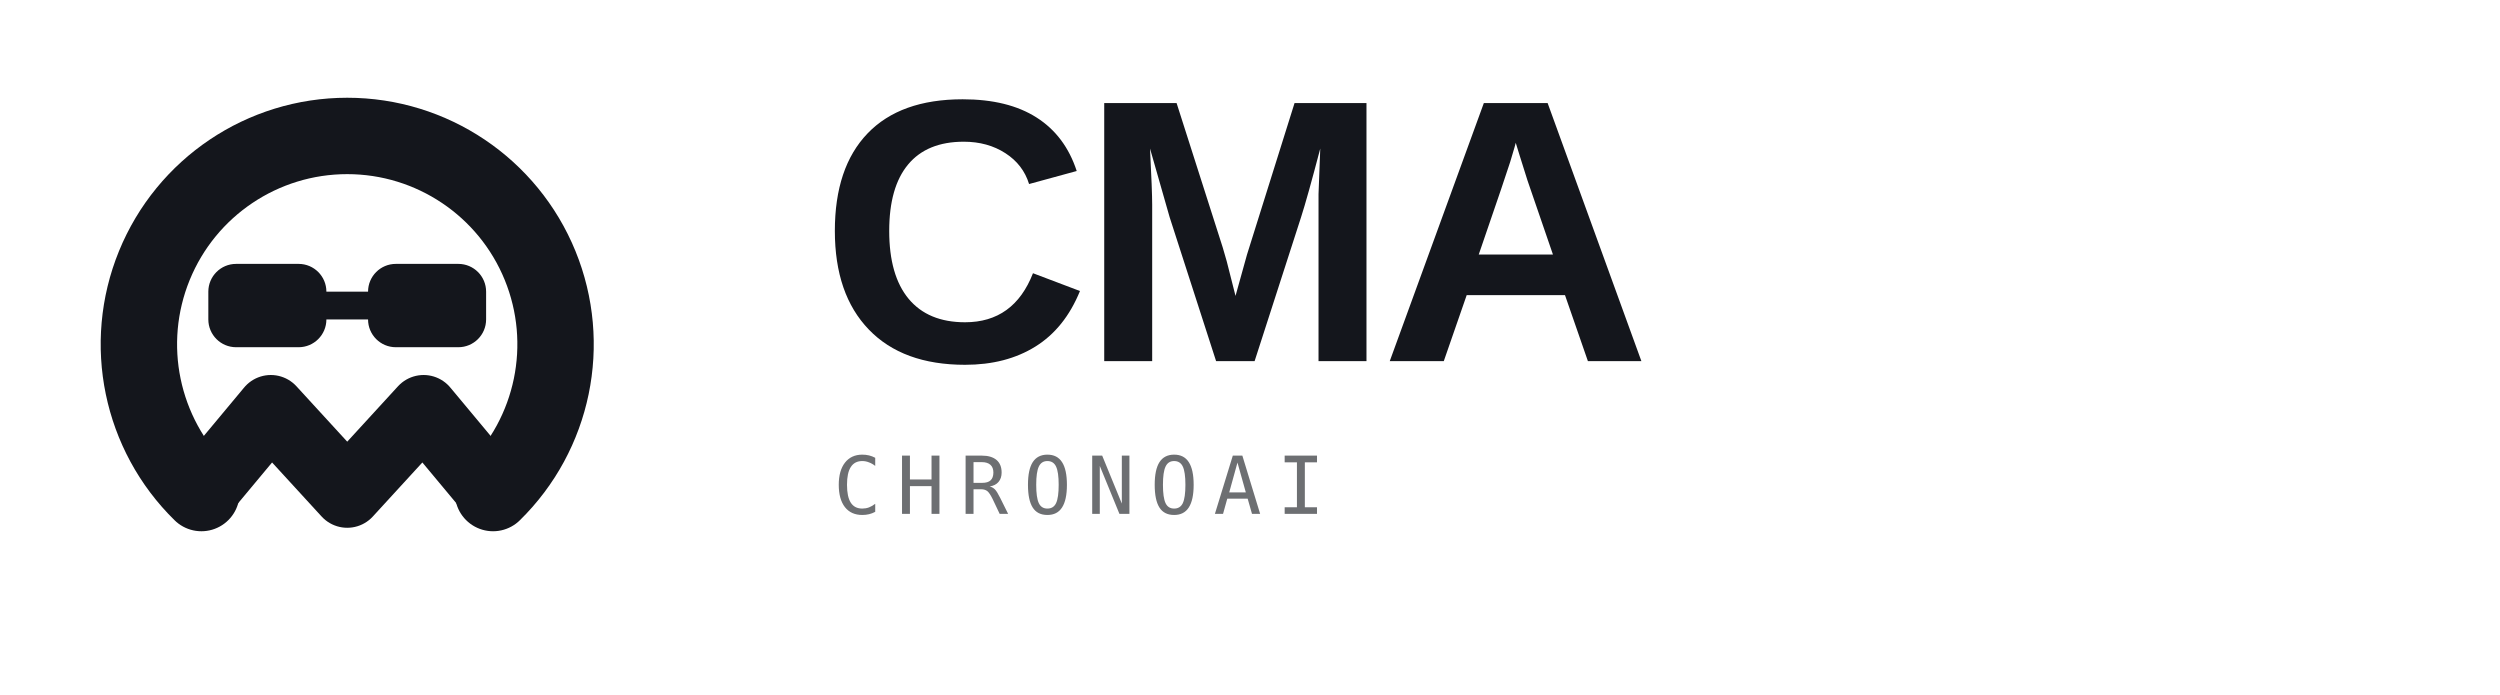
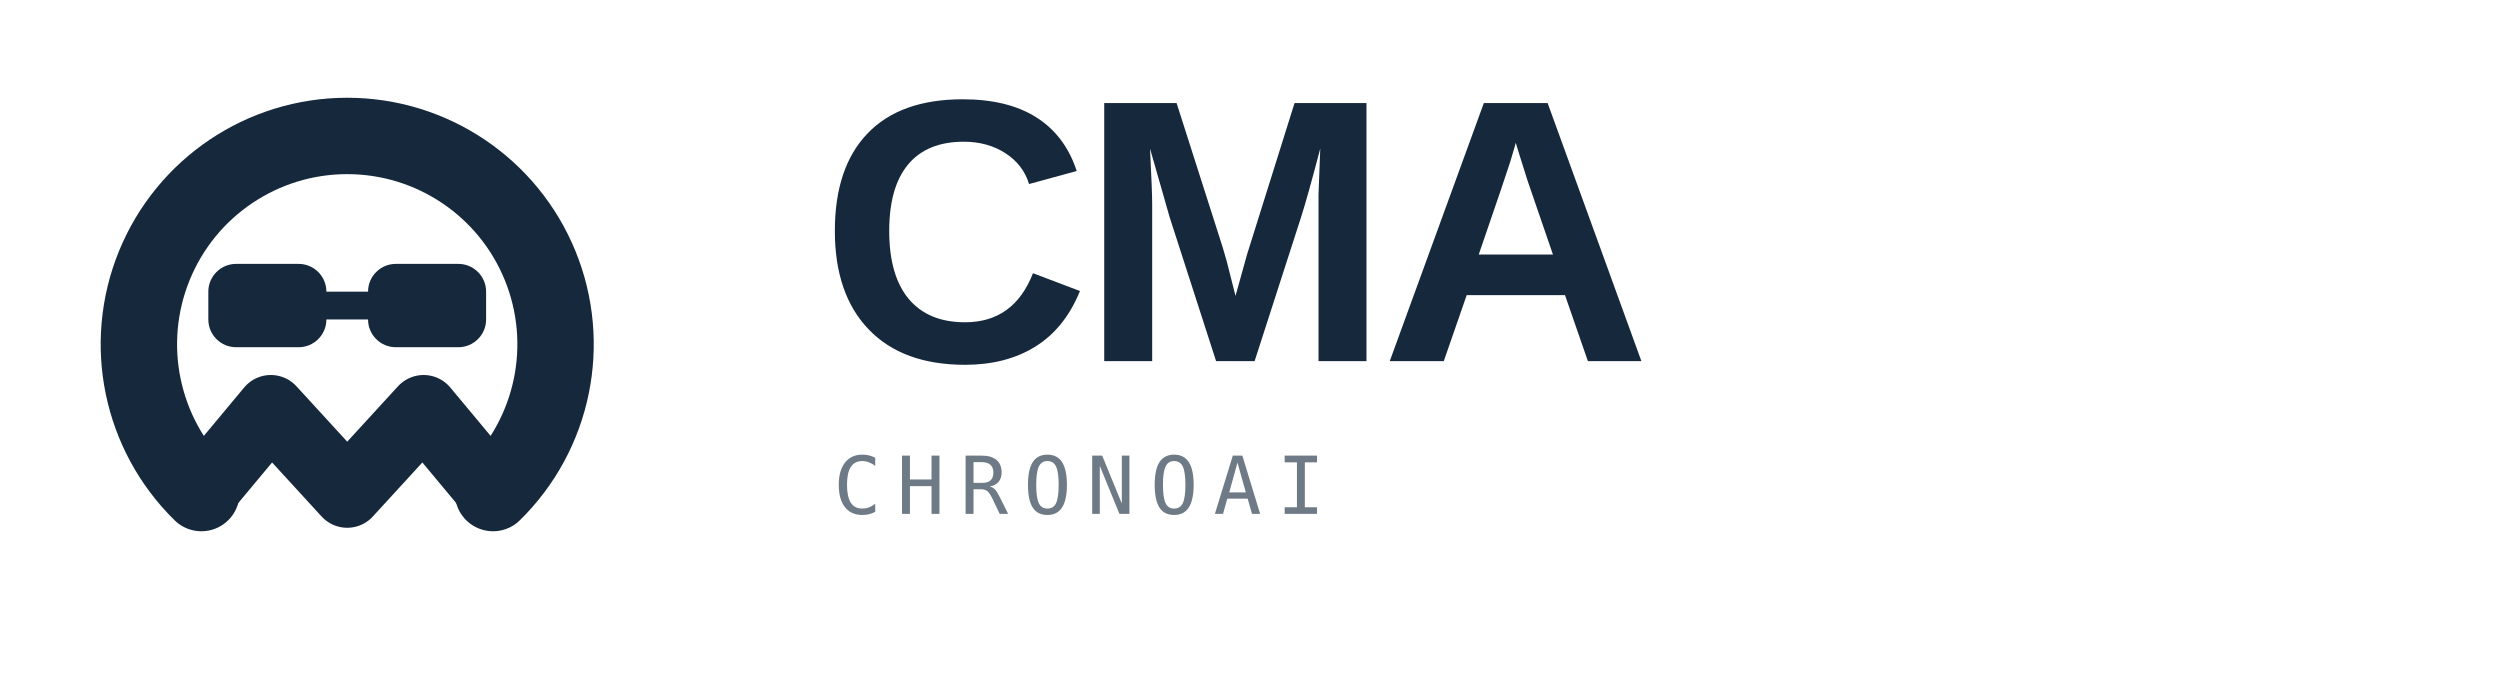
<svg xmlns="http://www.w3.org/2000/svg" viewBox="0 0 360 100" width="720" height="200" role="img" aria-label="CMA — ChronoAI Managed Agent">
  <g transform="translate(0 0)">
-     <path d="M71 71 A30 30 0 1 0 29 71" fill="none" stroke="#14161C" stroke-width="11" stroke-linecap="round" />
-     <path d="M71 71 L61 59 L50 71 L39 59 L29 71" fill="none" stroke="#14161C" stroke-width="10" stroke-linecap="round" stroke-linejoin="round" />
-     <rect x="30" y="38" width="17" height="12" rx="4" fill="#14161C" />
-     <rect x="53" y="38" width="17" height="12" rx="4" fill="#14161C" />
-     <path d="M46 44 L54 44" fill="none" stroke="#14161C" stroke-width="4" />
+     <path d="M71 71 A30 30 0 1 0 29 71" fill="none" stroke="#15283C" stroke-width="11" stroke-linecap="round" />
+     <path d="M71 71 L61 59 L50 71 L39 59 L29 71" fill="none" stroke="#15283C" stroke-width="10" stroke-linecap="round" stroke-linejoin="round" />
+     <rect x="30" y="38" width="17" height="12" rx="4" fill="#15283C" />
+     <rect x="53" y="38" width="17" height="12" rx="4" fill="#15283C" />
+     <path d="M46 44 L54 44" fill="none" stroke="#15283C" stroke-width="4" />
  </g>
-   <text x="118" y="52" font-family="Outfit, 'Helvetica Neue', Arial, sans-serif" font-weight="700" font-size="54" letter-spacing="-1.6" fill="#14161C">CMA</text>
-   <text x="120" y="74" font-family="'IBM Plex Mono', ui-monospace, monospace" font-weight="400" font-size="11.5" letter-spacing="2.2" fill="#14161C" opacity=".62">CHRONOAI</text>
+   <text x="118" y="52" font-family="'Archivo', 'Helvetica Neue', Arial, sans-serif" font-weight="700" font-size="54" letter-spacing="-1.6" fill="#15283C">CMA</text>
+   <text x="120" y="74" font-family="'IBM Plex Mono', ui-monospace, monospace" font-weight="400" font-size="11.5" letter-spacing="2.2" fill="#15283C" opacity=".62">CHRONOAI</text>
</svg>
